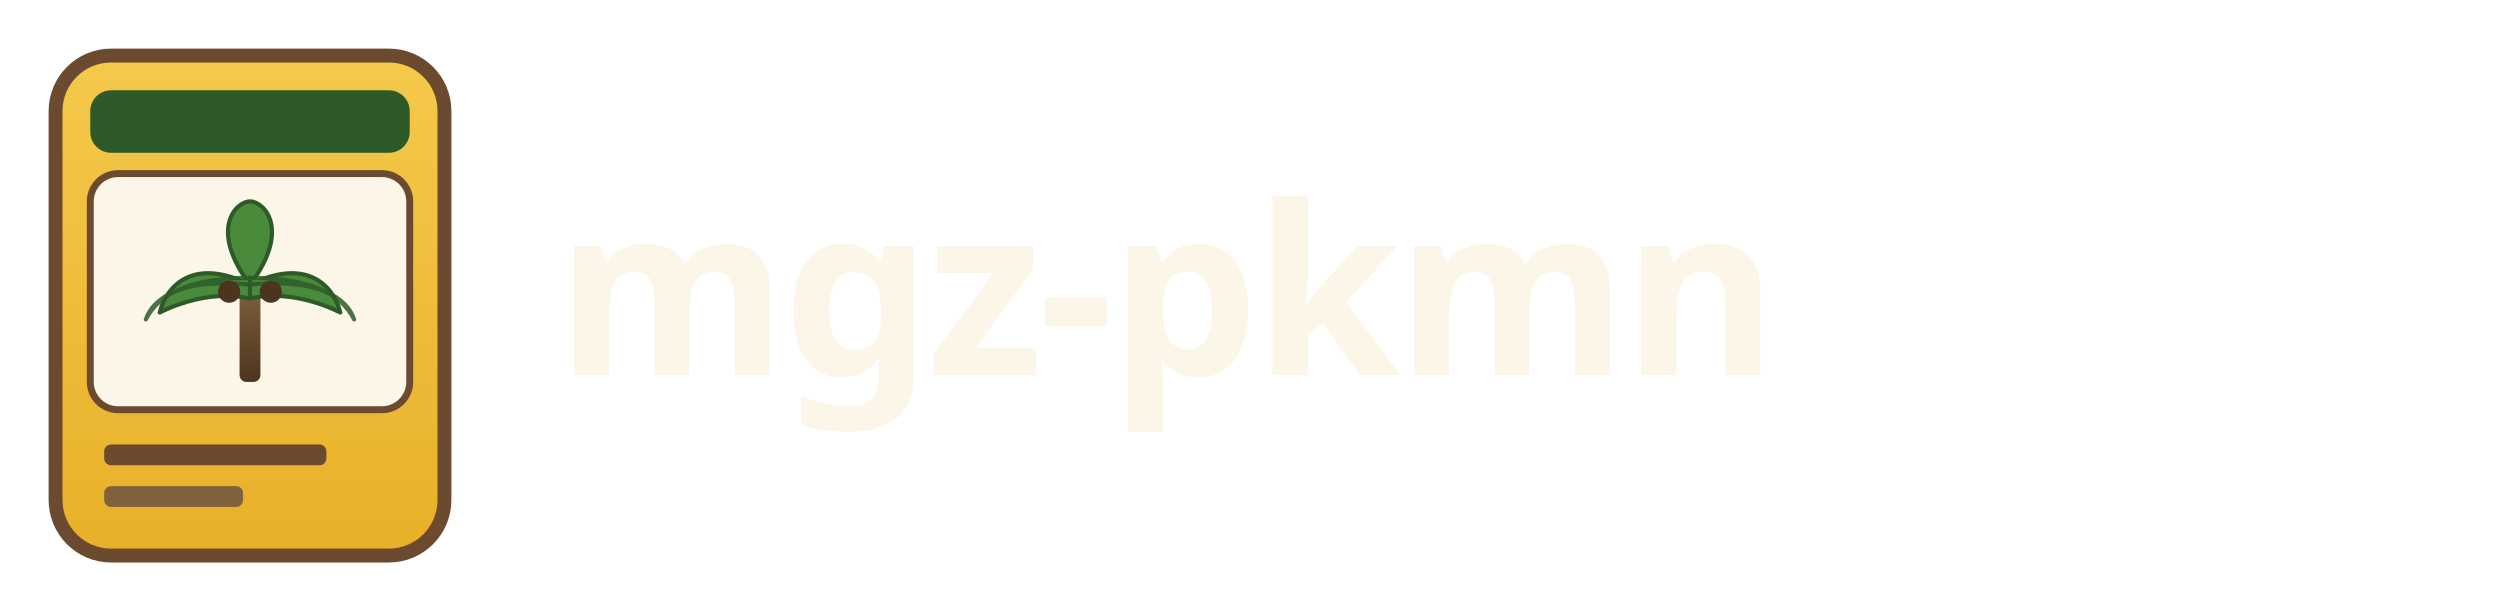
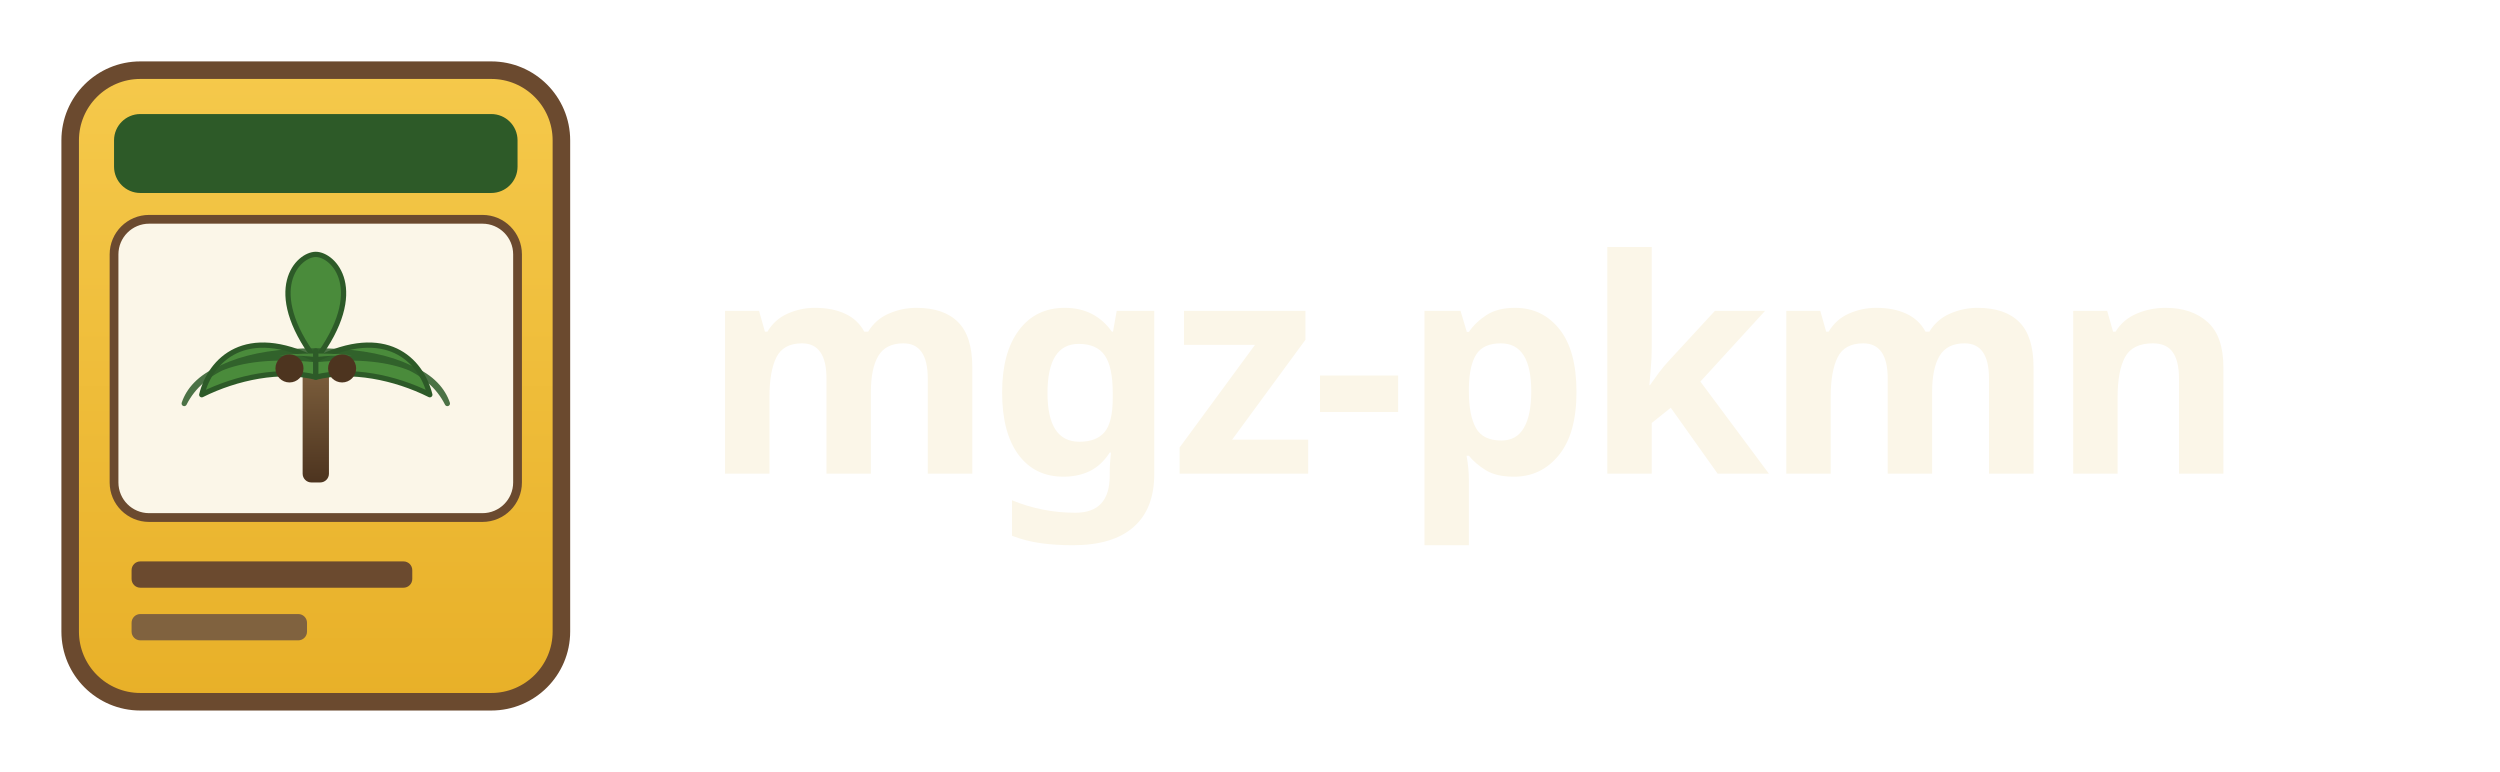
- <svg xmlns="http://www.w3.org/2000/svg" viewBox="0 0 360 88" width="360" height="88" role="img" aria-label="mgz-pkmn">
+ <svg xmlns="http://www.w3.org/2000/svg" viewBox="0 0 285 88" width="285" height="88" role="img" aria-label="mgz-pkmn">
  <defs>
    <linearGradient id="card-front" x1="0" y1="0" x2="0" y2="1">
      <stop offset="0" stop-color="#F5C94B" />
      <stop offset="1" stop-color="#E8B028" />
    </linearGradient>
    <linearGradient id="trunk" x1="0" y1="0" x2="0" y2="1">
      <stop offset="0" stop-color="#80623F" />
      <stop offset="1" stop-color="#4D341F" />
    </linearGradient>
  </defs>
  <g transform="translate(8, 8)">
    <rect x="0" y="0" width="56" height="72" rx="8" ry="8" fill="url(#card-front)" stroke="#6B4A2F" stroke-width="2" />
    <rect x="5" y="5" width="46" height="9" rx="3" ry="3" fill="#2D5A28" />
    <rect x="5" y="17" width="46" height="34" rx="4" ry="4" fill="#FBF6E8" stroke="#6B4A2F" stroke-width="1" />
    <g transform="translate(28, 47)">
      <rect x="-1.5" y="-14" width="3" height="14" rx="1" fill="url(#trunk)" />
      <g fill="#4A8B3B" stroke="#2D5A28" stroke-width="0.6" stroke-linejoin="round">
        <path d="M0,-14 C-8,-18 -12,-14 -13,-10 C-9,-12 -4,-13 0,-12 Z" />
        <path d="M0,-14 C 8,-18 12,-14 13,-10 C 9,-12 4,-13 0,-12 Z" />
        <path d="M0,-14 C-6,-22 -2,-26 0,-26 C 2,-26 6,-22 0,-14 Z" />
        <path d="M0,-14 C-10,-15 -14,-12 -15,-9 C-13,-13 -8,-15 0,-15 Z" opacity="0.85" />
        <path d="M0,-14 C 10,-15 14,-12 15,-9 C 13,-13 8,-15 0,-15 Z" opacity="0.85" />
      </g>
      <circle cx="-3" cy="-13" r="1.6" fill="#4D341F" />
      <circle cx="3" cy="-13" r="1.6" fill="#4D341F" />
    </g>
    <rect x="7" y="56" width="32" height="3" rx="1" fill="#6B4A2F" />
    <rect x="7" y="62" width="20" height="3" rx="1" fill="#80623F" />
  </g>
  <text x="80" y="54" font-family="'Bricolage Grotesque', ui-sans-serif, system-ui, sans-serif" font-size="34" font-weight="700" letter-spacing="-0.02em" fill="#FBF6E8">mgz-pkmn</text>
</svg>
